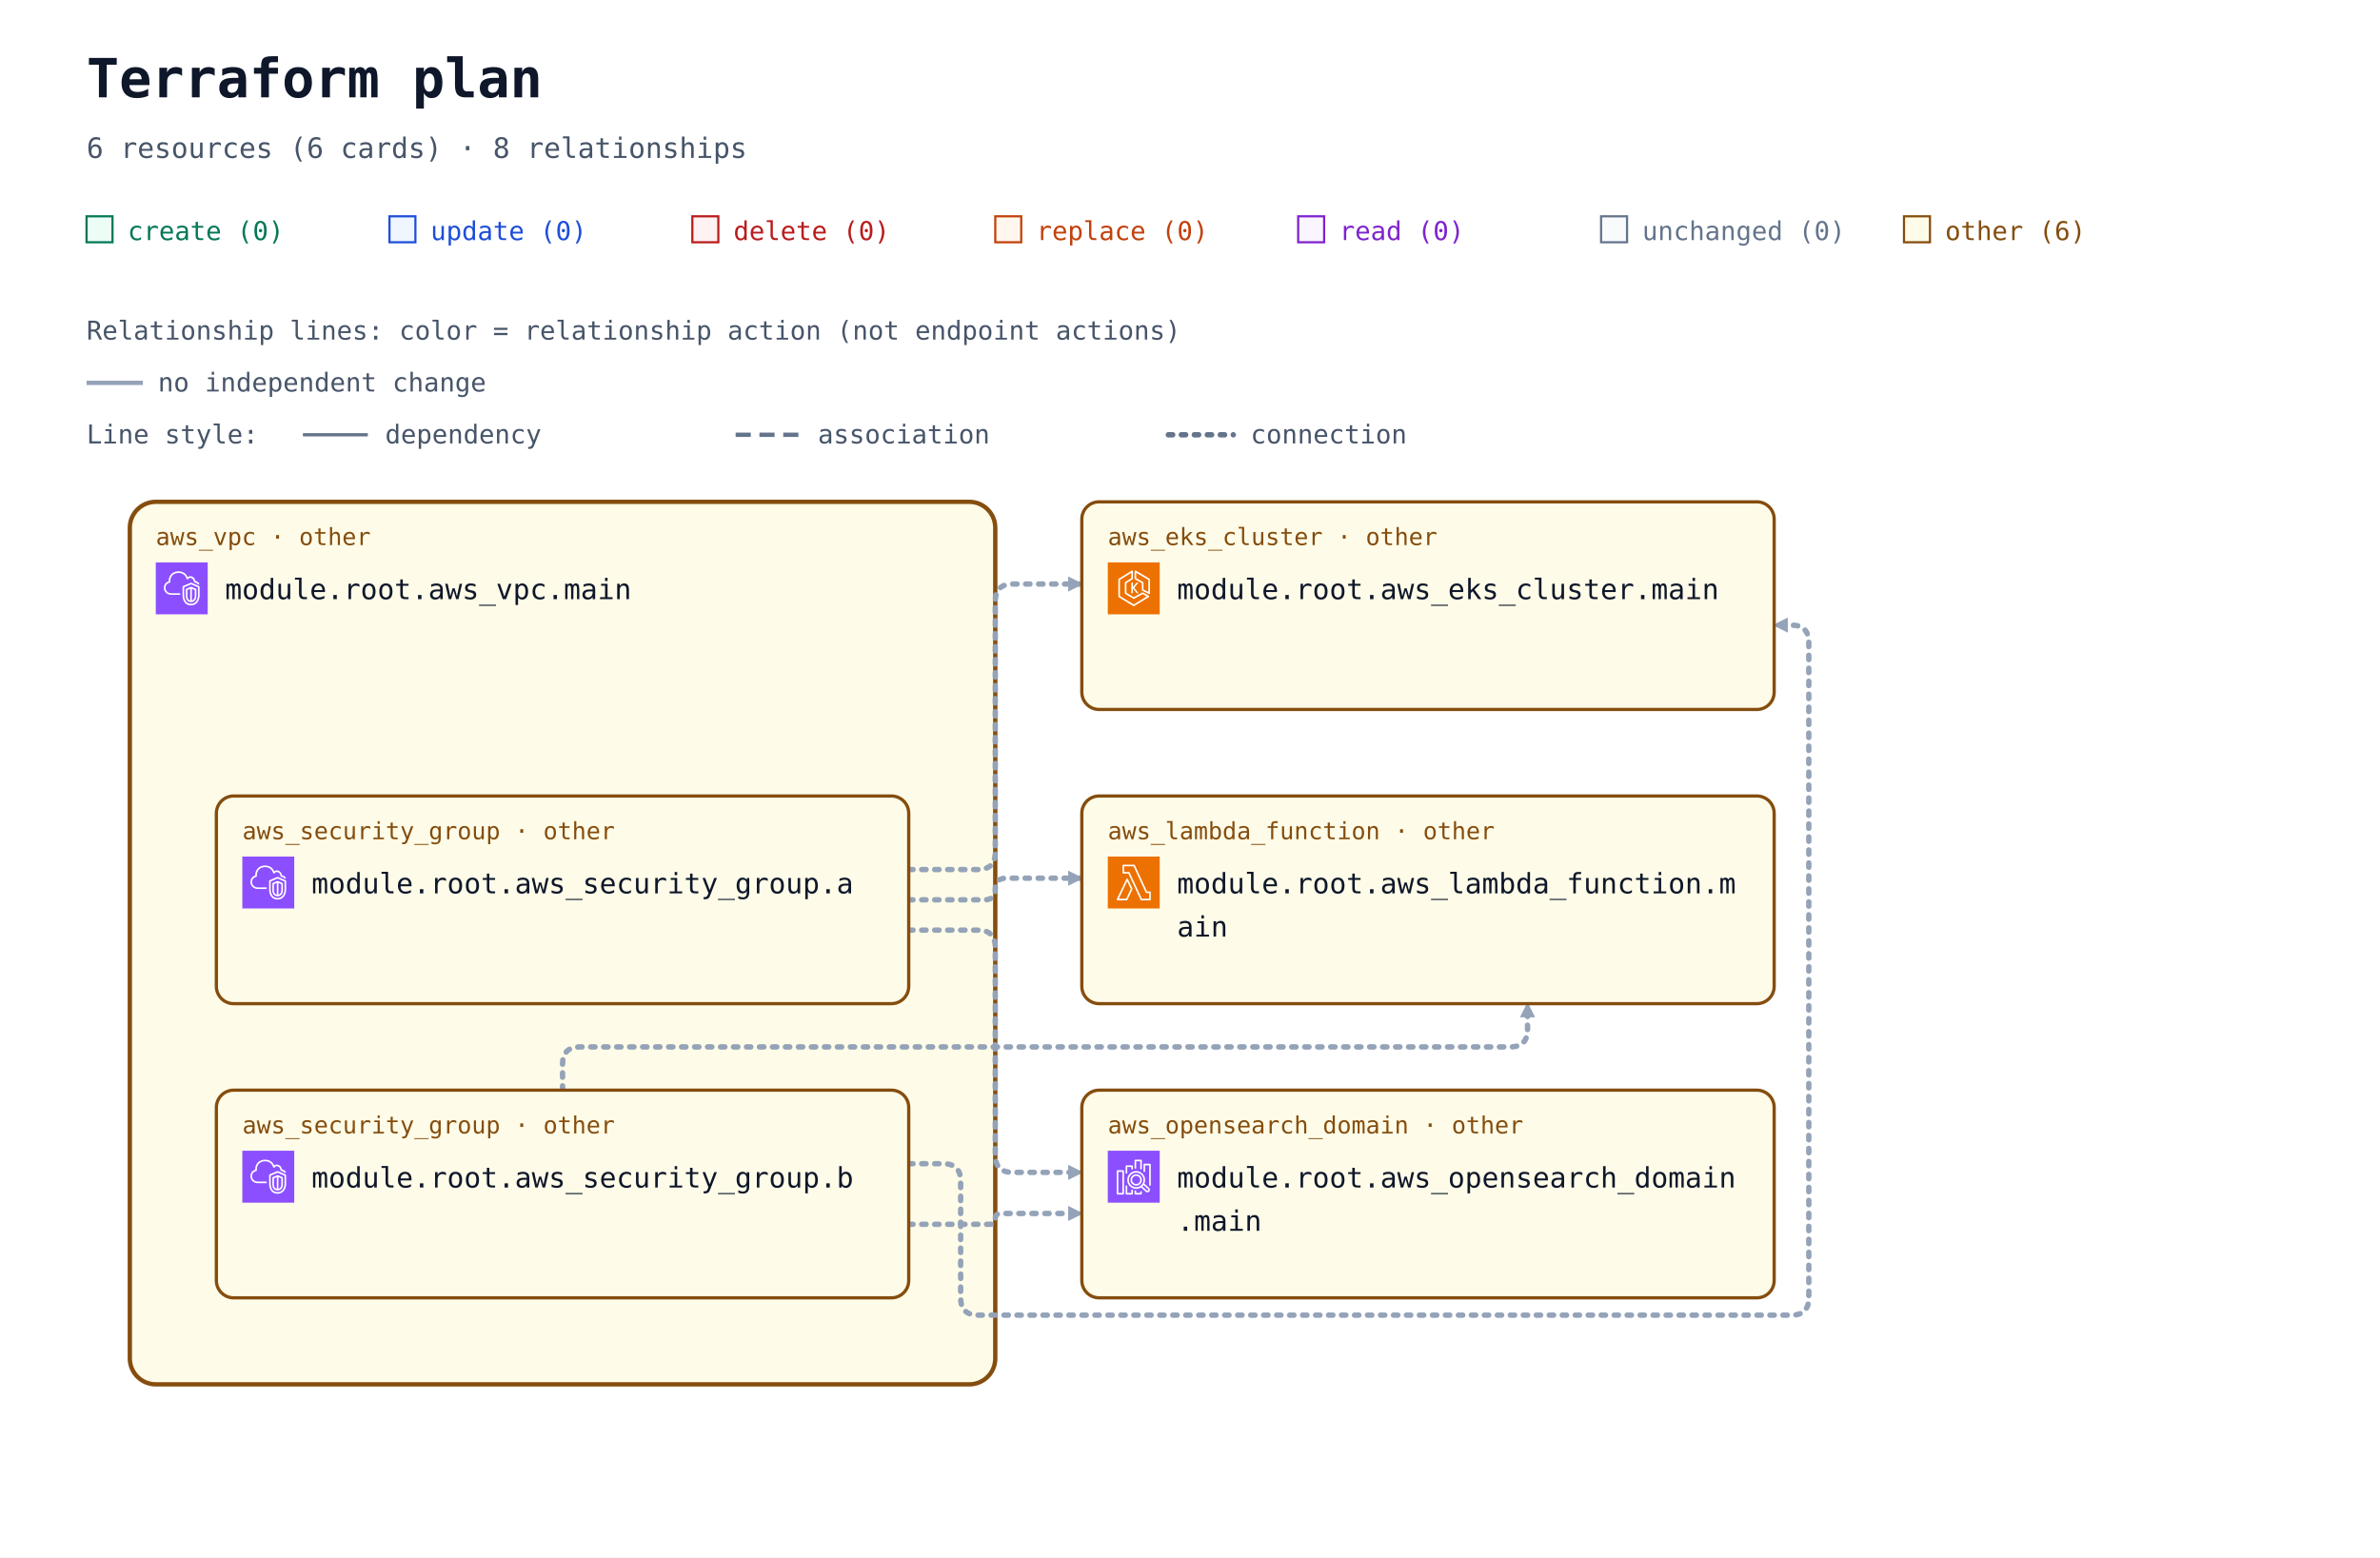
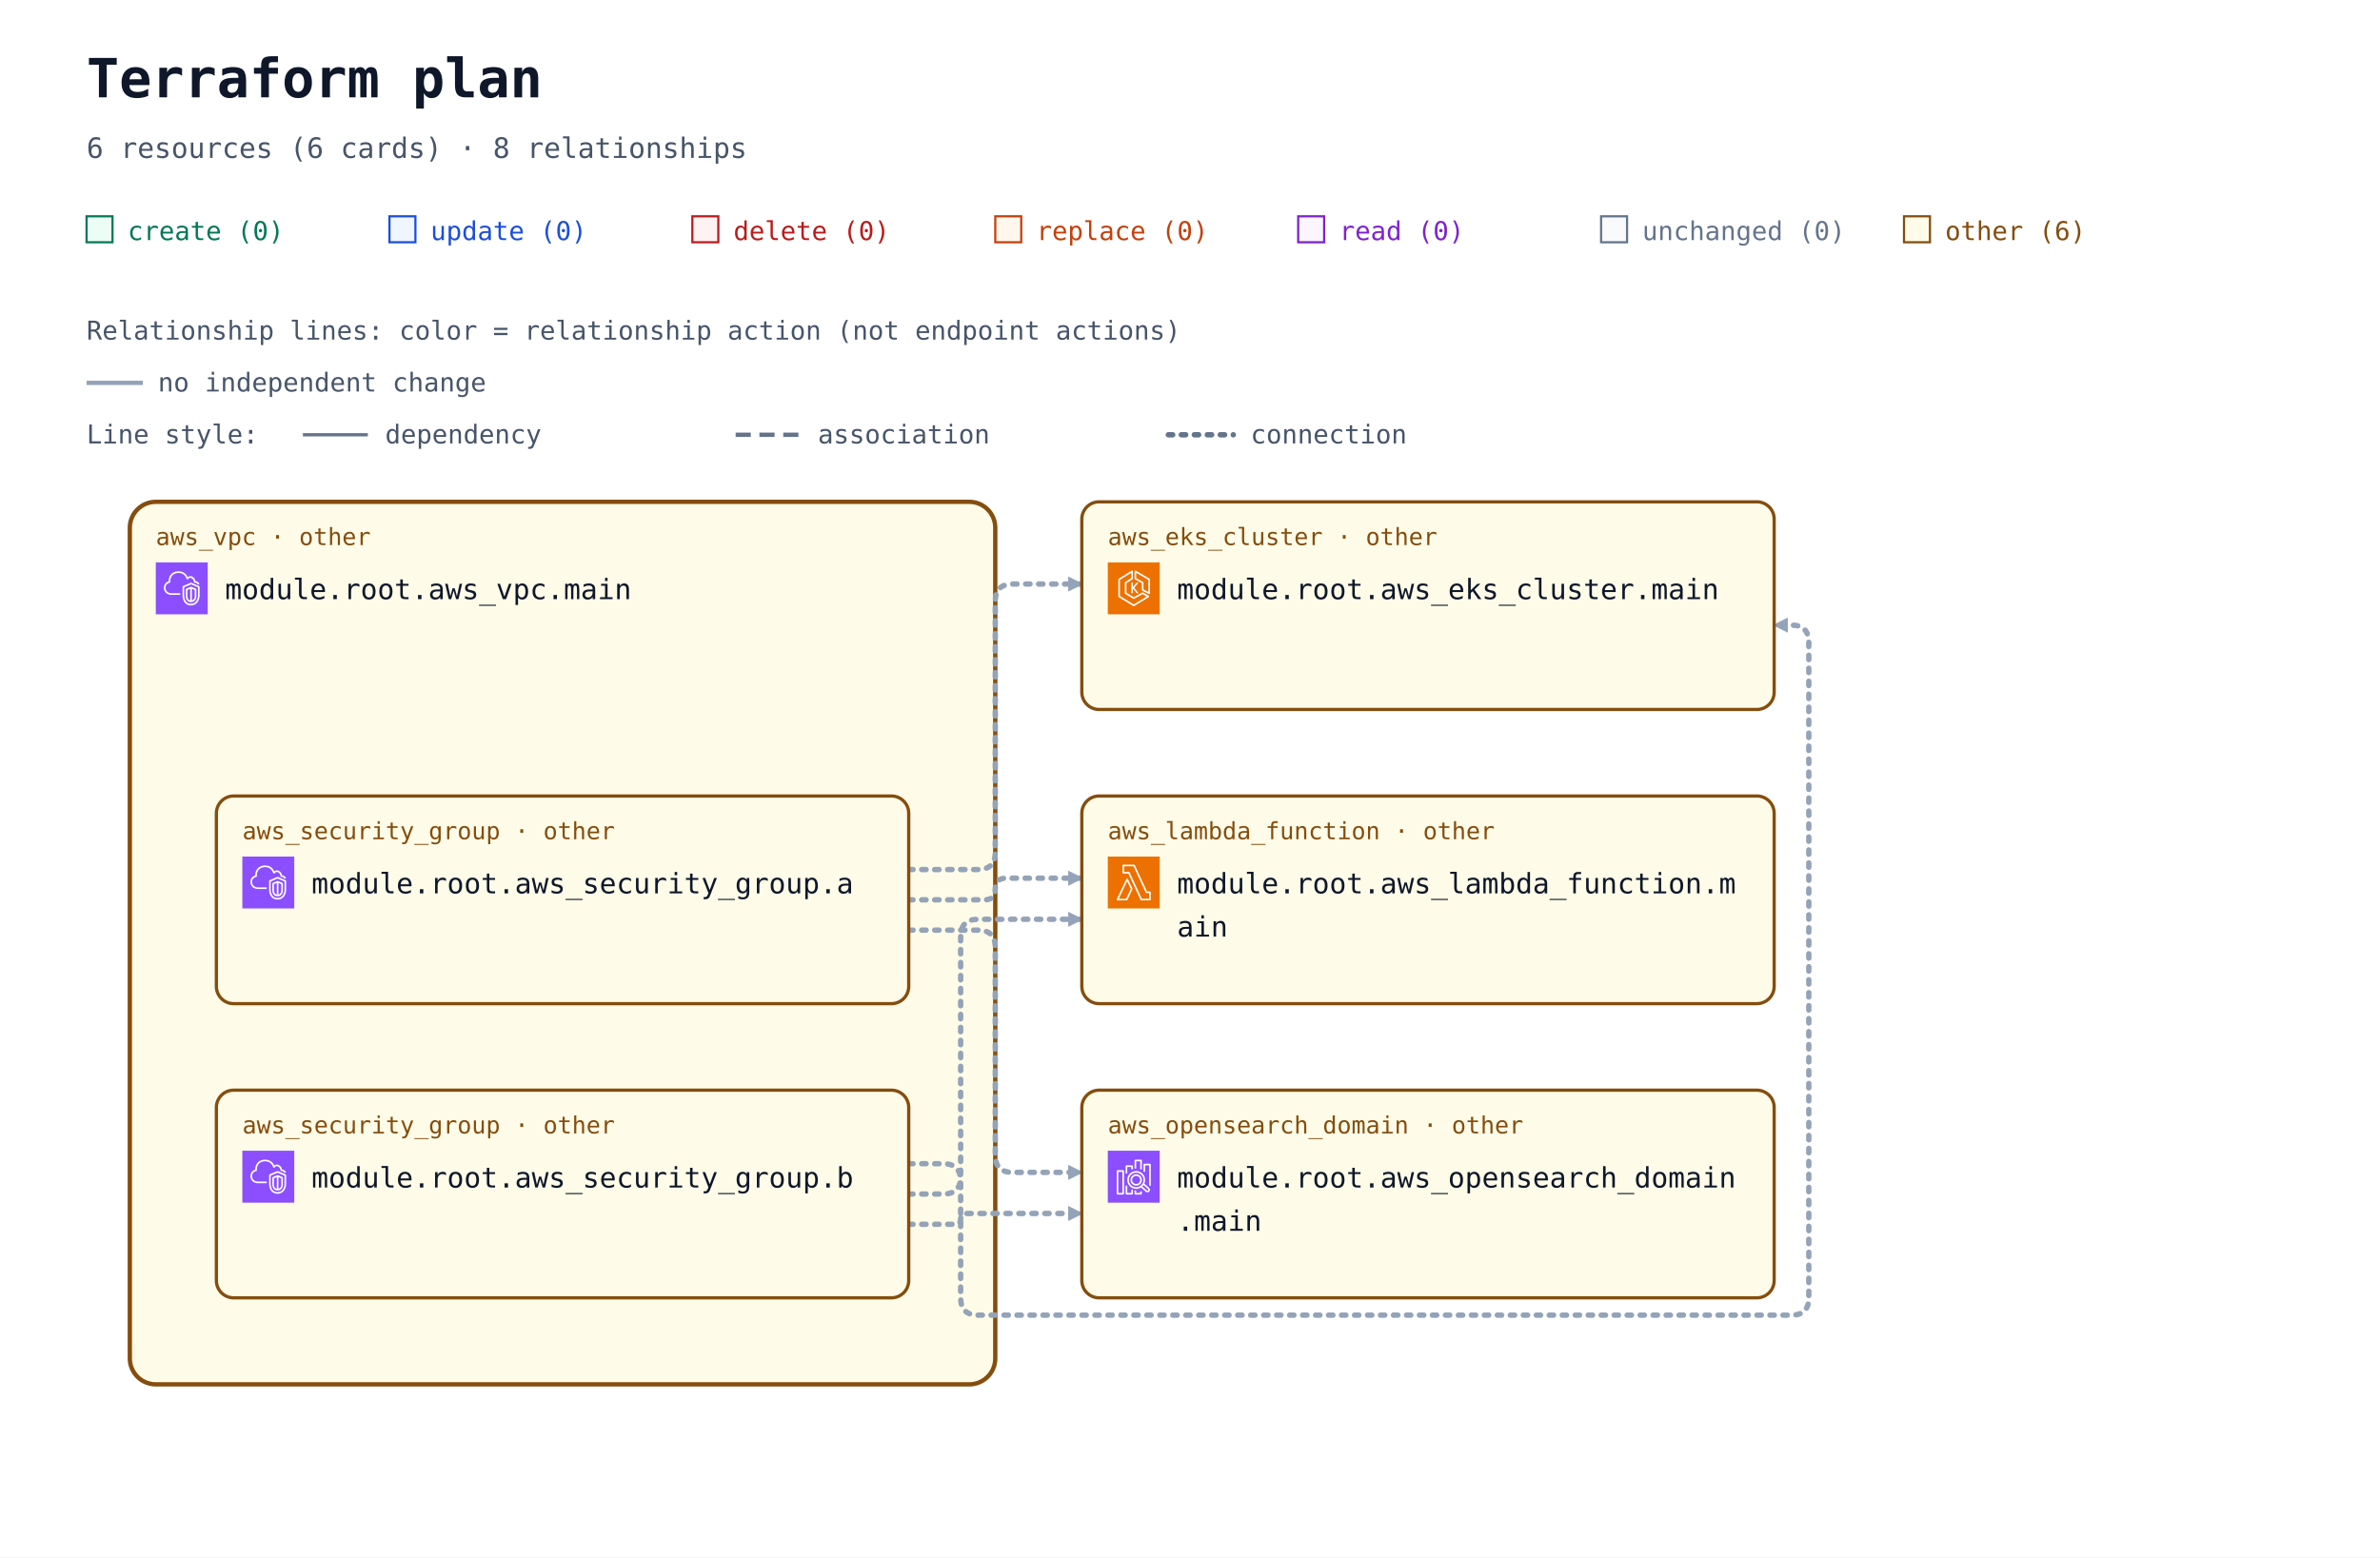
<svg xmlns="http://www.w3.org/2000/svg" width="1100" height="720" viewBox="0 0 1100 720" role="img" aria-labelledby="title description">
  <defs>
    <marker id="arrow" viewBox="0 0 10 10" refX="9" refY="5" markerWidth="7" markerHeight="7" markerUnits="userSpaceOnUse" orient="auto-start-reverse">
      <path d="M 0 0 L 10 5 L 0 10 z" fill="#94a3b8" />
    </marker>
    <symbol id="planorama-icon-aws-eks" viewBox="0 0 64 64">
      <g>
        <g id="planorama-icon-aws-eks-local-49636f6e2d4172636869746563747572652f34382f417263685f416d617a6f6e2d456c61737469632d4b756265726e657465732d536572766963655f3438" stroke="none" stroke-width="1" fill="none" fill-rule="evenodd">
          <g id="planorama-icon-aws-eks-local-49636f6e2d4172636869746563747572652d42472f34382f436f6d70757465" fill="#ED7100">
            <rect id="planorama-icon-aws-eks-local-52656374616e676c65" x="0" y="0" width="64" height="64" />
          </g>
          <path d="M37.708,25 L32.65,31.34 L37.967,38.021 L35.752,38.021 L31,32 L31,38 L29,38 L29,25 L31,25 L31,30.241 L35.463,25 L37.708,25 Z M50,36.382 L44,33.382 L44,25 C44,24.637 43.803,24.302 43.485,24.126 L35,19.412 L35,12.75 L50,21.572 L50,36.382 Z M51.507,20.138 L34.507,10.139 C34.199,9.958 33.815,9.955 33.504,10.133 C33.192,10.311 33,10.642 33,11.001 L33,20 C33,20.363 33.197,20.698 33.515,20.874 L42,25.588 L42,34 C42,34.379 42.214,34.725 42.553,34.895 L50.553,38.895 C50.694,38.965 50.847,39 51,39 C51.183,39 51.365,38.95 51.525,38.851 C51.82,38.668 52,38.347 52,38 L52,21 C52,20.646 51.812,20.318 51.507,20.138 L51.507,20.138 Z M32,51.828 L15,41.439 L15,21.554 L29,12.805 L29,19.446 L21.47,24.152 C21.178,24.335 21,24.655 21,25 L21,38 C21,38.351 21.185,38.677 21.485,38.857 L31.485,44.857 C31.789,45.04 32.167,45.048 32.479,44.878 L42.988,39.146 L48.035,42.029 L32,51.828 Z M50.496,41.132 L43.496,37.132 C43.194,36.959 42.825,36.956 42.521,37.122 L32.023,42.848 L23,37.434 L23,25.554 L30.53,20.848 C30.822,20.665 31,20.345 31,20 L31,11.001 C31,10.637 30.803,10.303 30.484,10.126 C30.168,9.949 29.778,9.96 29.47,10.153 L13.47,20.152 C13.178,20.335 13,20.655 13,21 L13,42 C13,42.348 13.182,42.671 13.479,42.854 L31.479,53.854 C31.639,53.951 31.819,54 32,54 C32.181,54 32.361,53.951 32.521,53.854 L50.521,42.854 C50.823,42.669 51.005,42.339 51,41.985 C50.995,41.632 50.803,41.307 50.496,41.132 L50.496,41.132 Z" id="planorama-icon-aws-eks-local-416d617a6f6e2d456c61737469632d4b756265726e657465732d536572766963655f49636f6e5f34385f5371756964" fill="#FFFFFF" />
        </g>
      </g>
    </symbol>
    <symbol id="planorama-icon-aws-lambda" viewBox="0 0 64 64">
      <g>
        <g id="planorama-icon-aws-lambda-local-49636f6e2d4172636869746563747572652f34382f417263685f4157532d4c616d6264615f3438" stroke="none" stroke-width="1" fill="none" fill-rule="evenodd">
          <g id="planorama-icon-aws-lambda-local-49636f6e2d4172636869746563747572652d42472f34382f436f6d70757465" fill="#ED7100">
            <rect id="planorama-icon-aws-lambda-local-52656374616e676c65" x="0" y="0" width="64" height="64" />
          </g>
          <path d="M22.679,52 L13.574,52 L23.838,30.41 L28.4,39.861 L22.679,52 Z M24.727,27.667 C24.561,27.321 24.212,27.103 23.831,27.103 L23.828,27.103 C23.445,27.104 23.097,27.325 22.932,27.672 L11.097,52.569 C10.95,52.879 10.971,53.243 11.154,53.534 C11.335,53.824 11.654,54 11.996,54 L23.31,54 C23.695,54 24.045,53.777 24.21,53.428 L30.404,40.284 C30.533,40.01 30.532,39.692 30.399,39.42 L24.727,27.667 Z M51.008,52 L41.986,52 L26.955,19.578 C26.791,19.226 26.439,19 26.052,19 L20.128,19 L20.135,12 L31.815,12 L46.775,44.42 C46.938,44.774 47.291,45 47.679,45 L51.008,45 L51.008,52 Z M52.004,43 L48.314,43 L33.354,10.58 C33.191,10.226 32.838,10 32.451,10 L19.14,10 C18.591,10 18.145,10.447 18.144,10.999 L18.136,19.999 C18.136,20.265 18.241,20.519 18.427,20.707 C18.614,20.895 18.867,21 19.131,21 L25.417,21 L40.448,53.422 C40.611,53.774 40.963,54 41.35,54 L52.004,54 C52.555,54 53,53.552 53,53 L53,44 C53,43.448 52.555,43 52.004,43 L52.004,43 Z" id="planorama-icon-aws-lambda-local-4157532d4c616d6264615f49636f6e5f34385f5371756964" fill="#FFFFFF" />
        </g>
      </g>
    </symbol>
    <symbol id="planorama-icon-aws-search" viewBox="0 0 64 64">
      <g>
        <g id="planorama-icon-aws-search-local-49636f6e2d4172636869746563747572652f34382f417263685f416d617a6f6e2d4f70656e5365617263682d536572766963655f3438" stroke="none" stroke-width="1" fill="none" fill-rule="evenodd">
          <g id="planorama-icon-aws-search-local-49636f6e2d4172636869746563747572652d42472f34382f416e616c7974696373" fill="#8C4FFF">
            <rect id="planorama-icon-aws-search-local-52656374616e676c65" x="0" y="0" width="64" height="64" />
          </g>
          <path d="M35,41 C32.243,41 30,38.757 30,36 C30,33.243 32.243,31 35,31 C37.757,31 40,33.243 40,36 C40,38.757 37.757,41 35,41 L35,41 Z M35,29 C31.141,29 28,32.14 28,36 C28,39.86 31.141,43 35,43 C38.859,43 42,39.86 42,36 C42,32.14 38.859,29 35,29 L35,29 Z M49.71,48.919 C49.291,49.384 48.569,49.42 48.106,49.004 L42.543,43.985 C43.093,43.466 43.591,42.894 44.024,42.271 L49.625,47.316 C50.089,47.736 50.127,48.457 49.71,48.919 L49.71,48.919 Z M26,36 C26,31.038 30.037,27 35,27 C39.963,27 44,31.038 44,36 C44,40.962 39.963,45 35,45 C30.037,45 26,40.962 26,36 L26,36 Z M45.033,40.488 C45.649,39.116 46,37.6 46,36 C46,29.935 41.065,25 35,25 C28.935,25 24,29.935 24,36 C24,42.065 28.935,47 35,47 C37.191,47 39.23,46.349 40.947,45.24 L46.769,50.491 C47.366,51.027 48.116,51.292 48.863,51.292 C49.722,51.292 50.577,50.943 51.196,50.259 C52.349,48.975 52.246,46.99 50.965,45.832 L45.033,40.488 Z M53,17 L53,43 L51,43 L51,18 L46,18 L46,26 L44,26 L44,17 C44,16.448 44.447,16 45,16 L52,16 C52.553,16 53,16.448 53,17 L53,17 Z M40,50 L42,50 L42,53 C42,53.552 41.553,54 41,54 L34,54 C33.447,54 33,53.552 33,53 L33,49 L35,49 L35,52 L40,52 L40,50 Z M35,22 L33,22 L33,12 C33,11.448 33.447,11 34,11 L41,11 C41.553,11 42,11.448 42,12 L42,23 L40,23 L40,13 L35,13 L35,22 Z M29,48 L31,48 L31,53 C31,53.552 30.553,54 30,54 L23,54 C22.447,54 22,53.552 22,53 L22,43 L24,43 L24,52 L29,52 L29,48 Z M24,28 L22,28 L22,19 C22,18.448 22.447,18 23,18 L30,18 C30.553,18 31,18.448 31,19 L31,23 L29,23 L29,20 L24,20 L24,28 Z M13,52 L18,52 L18,26 L13,26 L13,52 Z M19,24 L12,24 C11.447,24 11,24.448 11,25 L11,53 C11,53.552 11.447,54 12,54 L19,54 C19.553,54 20,53.552 20,53 L20,25 C20,24.448 19.553,24 19,24 L19,24 Z" id="planorama-icon-aws-search-local-416d617a6f6e2d4f70656e5365617263682d536572766963655f49636f6e5f34385f5371756964" fill="#FFFFFF" />
        </g>
      </g>
    </symbol>
    <symbol id="planorama-icon-aws-vpc" viewBox="0 0 64 64">
      <g>
        <g id="planorama-icon-aws-vpc-local-49636f6e2d4172636869746563747572652f34382f417263685f416d617a6f6e2d5669727475616c2d507269766174652d436c6f75645f3438" stroke="none" stroke-width="1" fill="none" fill-rule="evenodd">
          <g id="planorama-icon-aws-vpc-local-49636f6e2d4172636869746563747572652d42472f34382f4e6574776f726b696e672d436f6e74656e742d44656c6976657279" fill="#8C4FFF">
            <rect id="planorama-icon-aws-vpc-local-52656374616e676c65" x="0" y="0" width="64" height="64" />
          </g>
          <path d="M48,33.977 L44.499,32.508 L44.499,46.878 C47.906,46.147 47.998,42.181 48,41.995 L48,33.977 Z M42.499,46.923 L42.499,32.508 L39,33.977 L39,42.004 C39.008,42.466 39.183,46.339 42.499,46.923 L42.499,46.923 Z M43.112,30.082 C43.358,29.977 43.638,29.978 43.886,30.081 L49.387,32.39 C49.759,32.546 50,32.909 50,33.312 L50,42.004 C49.978,44.431 48.562,49.004 43.37,49.004 C38.393,49.004 37.026,44.432 37,42.015 L37,33.312 C37,32.909 37.241,32.546 37.613,32.39 L43.112,30.082 Z M52,30.792 L43.492,27.092 L35,30.668 L35,41.025 C34.999,41.09 34.963,46.009 37.807,48.894 C39.187,50.294 41.059,51.004 43.37,51.004 C51.808,51.004 51.996,41.425 52,41.018 L52,30.792 Z M54,30.136 L54,41.025 C53.973,45.173 51.716,53.004 43.37,53.004 C40.498,53.004 38.145,52.09 36.373,50.288 C32.941,46.797 32.996,41.243 33,41.008 L33,30.004 C33,29.602 33.241,29.238 33.612,29.082 L43.111,25.082 C43.363,24.976 43.647,24.978 43.897,25.087 L53.398,29.219 C53.764,29.378 54,29.738 54,30.136 L54,30.136 Z M19,38.004 L30,38.004 L30,40.004 L19,40.004 C14.216,40.004 10.271,36.483 10.02,31.988 C10.002,31.813 10,31.599 10,31.385 C10,26.086 13.654,24.038 15.919,23.278 C15.902,23.063 15.891,22.843 15.891,22.626 C15.891,18.039 18.658,13.701 22.621,12.079 C27.58,10.049 33.235,10.937 36.695,14.285 C37.718,15.282 38.604,16.596 39.343,18.206 C40.299,17.422 41.392,17.004 42.523,17.004 C45.234,17.004 48.281,19.296 48.9,23.062 C51.069,23.344 52.936,24.639 53.896,26.582 L52.104,27.469 C51.34,25.925 49.806,25.004 48,25.004 C47.471,25.004 47.033,24.591 47.002,24.063 C46.807,20.762 44.275,19.004 42.523,19.004 C41.55,19.004 40.582,19.574 39.797,20.608 C39.575,20.899 39.215,21.048 38.852,20.993 C38.49,20.938 38.187,20.691 38.062,20.348 C37.327,18.346 36.398,16.789 35.302,15.72 C32.406,12.917 27.615,12.196 23.379,13.93 C19.775,15.405 17.891,19.421 17.891,22.626 C17.891,23.026 17.947,23.503 17.993,23.886 C18.053,24.386 17.73,24.853 17.24,24.975 C15.283,25.459 12,26.937 12,31.385 C12,31.535 11.998,31.685 12.013,31.836 C12.209,35.312 15.276,38.004 19,38.004 L19,38.004 Z" id="planorama-icon-aws-vpc-local-416d617a6f6e2d5669727475616c2d507269766174652d436c6f75645f49636f6e5f34385f5371756964" fill="#FFFFFF" />
        </g>
      </g>
    </symbol>
  </defs>
  <rect width="100%" height="100%" fill="#ffffff" />
  <g font-family="ui-monospace, SFMono-Regular, Consolas, monospace">
    <text x="40" y="45" font-size="25" font-weight="700" fill="#0f172a">Terraform plan</text>
    <text x="40" y="73" font-size="13" fill="#475569">6 resources (6 cards) · 8 relationships</text>
    <rect x="40" y="100" width="12" height="12" fill="#ecfdf5" stroke="#047857" />
    <text x="59" y="111" font-size="12" fill="#047857">create (0)</text>
    <rect x="180" y="100" width="12" height="12" fill="#eff6ff" stroke="#1d4ed8" />
    <text x="199" y="111" font-size="12" fill="#1d4ed8">update (0)</text>
    <rect x="320" y="100" width="12" height="12" fill="#fef2f2" stroke="#b91c1c" />
    <text x="339" y="111" font-size="12" fill="#b91c1c">delete (0)</text>
    <rect x="460" y="100" width="12" height="12" fill="#fff7ed" stroke="#c2410c" />
    <text x="479" y="111" font-size="12" fill="#c2410c">replace (0)</text>
    <rect x="600" y="100" width="12" height="12" fill="#faf5ff" stroke="#7e22ce" />
    <text x="619" y="111" font-size="12" fill="#7e22ce">read (0)</text>
    <rect x="740" y="100" width="12" height="12" fill="#f8fafc" stroke="#64748b" />
    <text x="759" y="111" font-size="12" fill="#64748b">unchanged (0)</text>
    <rect x="880" y="100" width="12" height="12" fill="#fefce8" stroke="#854d0e" />
    <text x="899" y="111" font-size="12" fill="#854d0e">other (6)</text>
    <g id="relationship-legend" font-size="12" fill="#475569">
      <text x="40" y="157">Relationship lines: color = relationship action (not endpoint actions)</text>
      <path d="M 40 177 H 66" stroke="#94a3b8" stroke-width="2" />
      <text x="73" y="181">no independent change</text>
      <text x="40" y="205">Line style:</text>
      <path d="M 140 201 H 170" stroke="#64748b" stroke-width="1.5" />
      <text x="178" y="205">dependency</text>
      <path d="M 340 201 H 370" stroke="#64748b" stroke-width="2" stroke-dasharray="7 4" />
      <text x="378" y="205">association</text>
      <path d="M 540 201 H 570" stroke="#64748b" stroke-width="2.5" stroke-dasharray="2 4" stroke-linecap="round" />
      <text x="578" y="205">connection</text>
    </g>
    <g transform="translate(0 72)">
      <g data-container="resource-6177735f7670632e6d61696e-current">
        <rect x="60" y="160" width="400" height="408" rx="12" fill="#fefce8" stroke="#854d0e" stroke-width="2" data-mode="managed" />
      </g>
      <path d="M 420 330 L 452 330 Q 460 330 460 322 L 460 206 Q 460 198 468 198 L 500 198 " data-edge-kind="connection" data-source="resource-6177735f73656375726974795f67726f75702e61-current" data-target="resource-6177735f656b735f636c75737465722e6d61696e-current" fill="none" stroke="#94a3b8" stroke-width="2.5" stroke-dasharray="2 4" stroke-linecap="round" stroke-linejoin="round" marker-end="url(#arrow)" />
      <path d="M 420 344 L 455 344 Q 460 344 460 339 L 460 339 Q 460 334 465 334 L 500 334 " data-edge-kind="connection" data-source="resource-6177735f73656375726974795f67726f75702e61-current" data-target="resource-6177735f6c616d6264615f66756e6374696f6e2e6d61696e-current" fill="none" stroke="#94a3b8" stroke-width="2.5" stroke-dasharray="2 4" stroke-linecap="round" stroke-linejoin="round" marker-end="url(#arrow)" />
      <path d="M 420 358 L 452 358 Q 460 358 460 366 L 460 462 Q 460 470 468 470 L 500 470 " data-edge-kind="connection" data-source="resource-6177735f73656375726974795f67726f75702e61-current" data-target="resource-6177735f6f70656e7365617263685f646f6d61696e2e6d61696e-current" fill="none" stroke="#94a3b8" stroke-width="2.5" stroke-dasharray="2 4" stroke-linecap="round" stroke-linejoin="round" marker-end="url(#arrow)" />
      <path d="M 420 466 L 436 466 Q 444 466 444 474 L 444 528 Q 444 536 452 536 L 828 536 Q 836 536 836 528 L 836 225 Q 836 217 828 217 L 820 217 " data-edge-kind="connection" data-source="resource-6177735f73656375726974795f67726f75702e62-current" data-target="resource-6177735f656b735f636c75737465722e6d61696e-current" fill="none" stroke="#94a3b8" stroke-width="2.5" stroke-dasharray="2 4" stroke-linecap="round" stroke-linejoin="round" marker-end="url(#arrow)" />
-       <path d="M 260 432 L 260 420 Q 260 412 268 412 L 698 412 Q 706 412 706 404 L 706 392 " data-edge-kind="connection" data-source="resource-6177735f73656375726974795f67726f75702e62-current" data-target="resource-6177735f6c616d6264615f66756e6374696f6e2e6d61696e-current" fill="none" stroke="#94a3b8" stroke-width="2.5" stroke-dasharray="2 4" stroke-linecap="round" stroke-linejoin="round" marker-end="url(#arrow)" />
-       <path d="M 420 494 L 457.5 494 Q 460 494 460 491.5 L 460 491.5 Q 460 489 462.5 489 L 500 489 " data-edge-kind="connection" data-source="resource-6177735f73656375726974795f67726f75702e62-current" data-target="resource-6177735f6f70656e7365617263685f646f6d61696e2e6d61696e-current" fill="none" stroke="#94a3b8" stroke-width="2.5" stroke-dasharray="2 4" stroke-linecap="round" stroke-linejoin="round" marker-end="url(#arrow)" />
+       <path d="M 420 480 L 436 480 Q 444 480 444 472 L 444 361 Q 444 353 452 353 L 500 353 " data-edge-kind="connection" data-source="resource-6177735f73656375726974795f67726f75702e62-current" data-target="resource-6177735f6c616d6264615f66756e6374696f6e2e6d61696e-current" fill="none" stroke="#94a3b8" stroke-width="2.5" stroke-dasharray="2 4" stroke-linecap="round" stroke-linejoin="round" marker-end="url(#arrow)" />
+       <path d="M 420 494 L 441.5 494 Q 444 494 444 491.5 L 444 491.5 Q 444 489 446.5 489 L 500 489 " data-edge-kind="connection" data-source="resource-6177735f73656375726974795f67726f75702e62-current" data-target="resource-6177735f6f70656e7365617263685f646f6d61696e2e6d61696e-current" fill="none" stroke="#94a3b8" stroke-width="2.5" stroke-dasharray="2 4" stroke-linecap="round" stroke-linejoin="round" marker-end="url(#arrow)" />
      <g data-edge-kind="containment" data-source="resource-6177735f7670632e6d61696e-current" data-target="resource-6177735f73656375726974795f67726f75702e61-current" />
      <g data-edge-kind="containment" data-source="resource-6177735f7670632e6d61696e-current" data-target="resource-6177735f73656375726974795f67726f75702e62-current" />
      <g id="resource-6177735f656b735f636c75737465722e6d61696e-current" data-architecture-id="terraform:6177735f656b735f636c75737465722e6d61696e-current" data-qualified-address="module.root.aws_eks_cluster.main" data-terraform-address="aws_eks_cluster.main">
        <rect x="500" y="160" width="320" height="96" rx="8" fill="#fefce8" stroke="#854d0e" stroke-width="1.5" data-mode="managed" />
        <text x="512" y="180" font-size="11" fill="#854d0e">aws_eks_cluster · other</text>
        <use href="#planorama-icon-aws-eks" x="512" y="188" width="24" height="24" aria-hidden="true" />
        <text x="544" y="205" font-size="13" fill="#0f172a">module.root.aws_eks_cluster.main</text>
        <text x="512" y="244" font-size="10" fill="#64748b" data-role="controller" />
      </g>
      <g id="resource-6177735f6c616d6264615f66756e6374696f6e2e6d61696e-current" data-architecture-id="terraform:6177735f6c616d6264615f66756e6374696f6e2e6d61696e-current" data-qualified-address="module.root.aws_lambda_function.main" data-terraform-address="aws_lambda_function.main">
        <rect x="500" y="296" width="320" height="96" rx="8" fill="#fefce8" stroke="#854d0e" stroke-width="1.5" data-mode="managed" />
        <text x="512" y="316" font-size="11" fill="#854d0e">aws_lambda_function · other</text>
        <use href="#planorama-icon-aws-lambda" x="512" y="324" width="24" height="24" aria-hidden="true" />
        <text x="544" y="341" font-size="13" fill="#0f172a">module.root.aws_lambda_function.m</text>
        <text x="544" y="361" font-size="13" fill="#0f172a">ain</text>
        <text x="512" y="380" font-size="10" fill="#64748b" />
      </g>
      <g id="resource-6177735f6f70656e7365617263685f646f6d61696e2e6d61696e-current" data-architecture-id="terraform:6177735f6f70656e7365617263685f646f6d61696e2e6d61696e-current" data-qualified-address="module.root.aws_opensearch_domain.main" data-terraform-address="aws_opensearch_domain.main">
        <rect x="500" y="432" width="320" height="96" rx="8" fill="#fefce8" stroke="#854d0e" stroke-width="1.5" data-mode="managed" />
        <text x="512" y="452" font-size="11" fill="#854d0e">aws_opensearch_domain · other</text>
        <use href="#planorama-icon-aws-search" x="512" y="460" width="24" height="24" aria-hidden="true" />
        <text x="544" y="477" font-size="13" fill="#0f172a">module.root.aws_opensearch_domain</text>
        <text x="544" y="497" font-size="13" fill="#0f172a">.main</text>
        <text x="512" y="516" font-size="10" fill="#64748b" />
      </g>
      <g id="resource-6177735f73656375726974795f67726f75702e61-current" data-architecture-id="terraform:6177735f73656375726974795f67726f75702e61-current" data-qualified-address="module.root.aws_security_group.a" data-terraform-address="aws_security_group.a">
        <rect x="100" y="296" width="320" height="96" rx="8" fill="#fefce8" stroke="#854d0e" stroke-width="1.5" data-mode="managed" />
        <text x="112" y="316" font-size="11" fill="#854d0e">aws_security_group · other</text>
        <use href="#planorama-icon-aws-vpc" x="112" y="324" width="24" height="24" aria-hidden="true" />
        <text x="144" y="341" font-size="13" fill="#0f172a">module.root.aws_security_group.a</text>
        <text x="112" y="380" font-size="10" fill="#64748b" data-role="policy" />
      </g>
      <g id="resource-6177735f73656375726974795f67726f75702e62-current" data-architecture-id="terraform:6177735f73656375726974795f67726f75702e62-current" data-qualified-address="module.root.aws_security_group.b" data-terraform-address="aws_security_group.b">
        <rect x="100" y="432" width="320" height="96" rx="8" fill="#fefce8" stroke="#854d0e" stroke-width="1.5" data-mode="managed" />
        <text x="112" y="452" font-size="11" fill="#854d0e">aws_security_group · other</text>
        <use href="#planorama-icon-aws-vpc" x="112" y="460" width="24" height="24" aria-hidden="true" />
        <text x="144" y="477" font-size="13" fill="#0f172a">module.root.aws_security_group.b</text>
        <text x="112" y="516" font-size="10" fill="#64748b" data-role="policy" />
      </g>
      <g id="resource-6177735f7670632e6d61696e-current" data-architecture-id="terraform:6177735f7670632e6d61696e-current" data-qualified-address="module.root.aws_vpc.main" data-terraform-address="aws_vpc.main">
        <text x="72" y="180" font-size="11" fill="#854d0e">aws_vpc · other</text>
        <use href="#planorama-icon-aws-vpc" x="72" y="188" width="24" height="24" aria-hidden="true" />
        <text x="104" y="205" font-size="13" fill="#0f172a">module.root.aws_vpc.main</text>
        <text x="72" y="244" font-size="10" fill="#64748b" />
      </g>
    </g>
  </g>
</svg>
